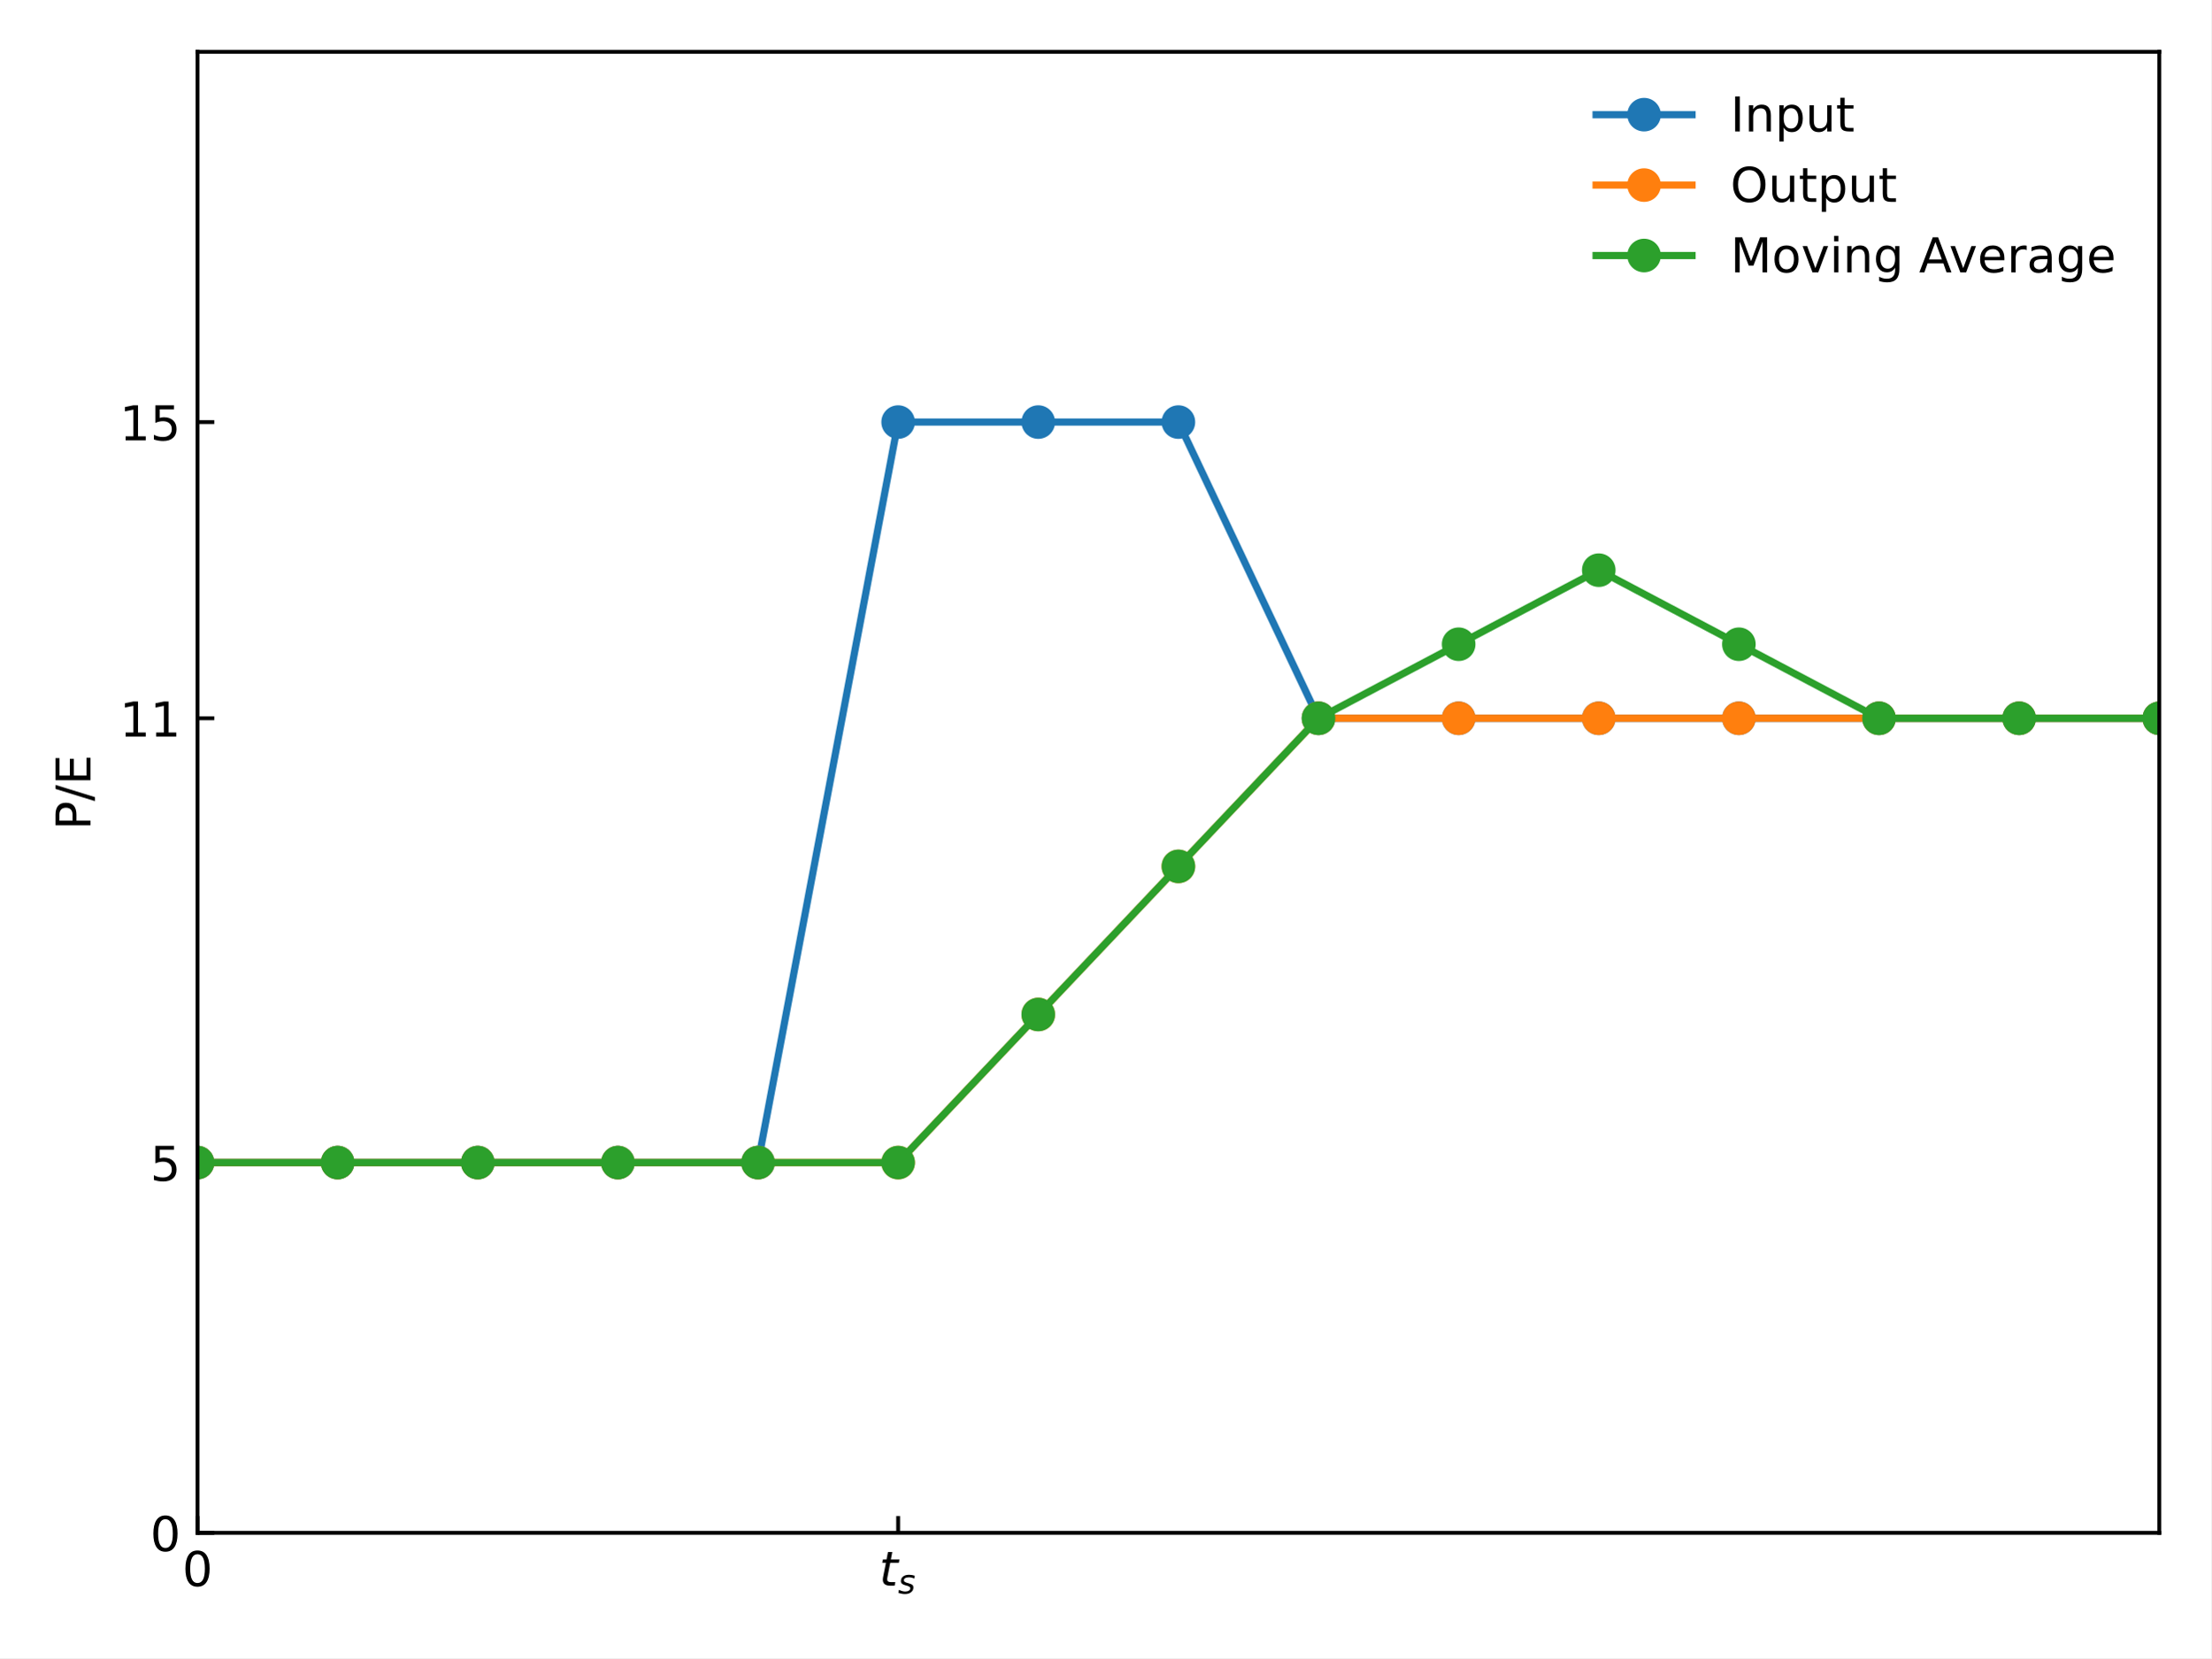
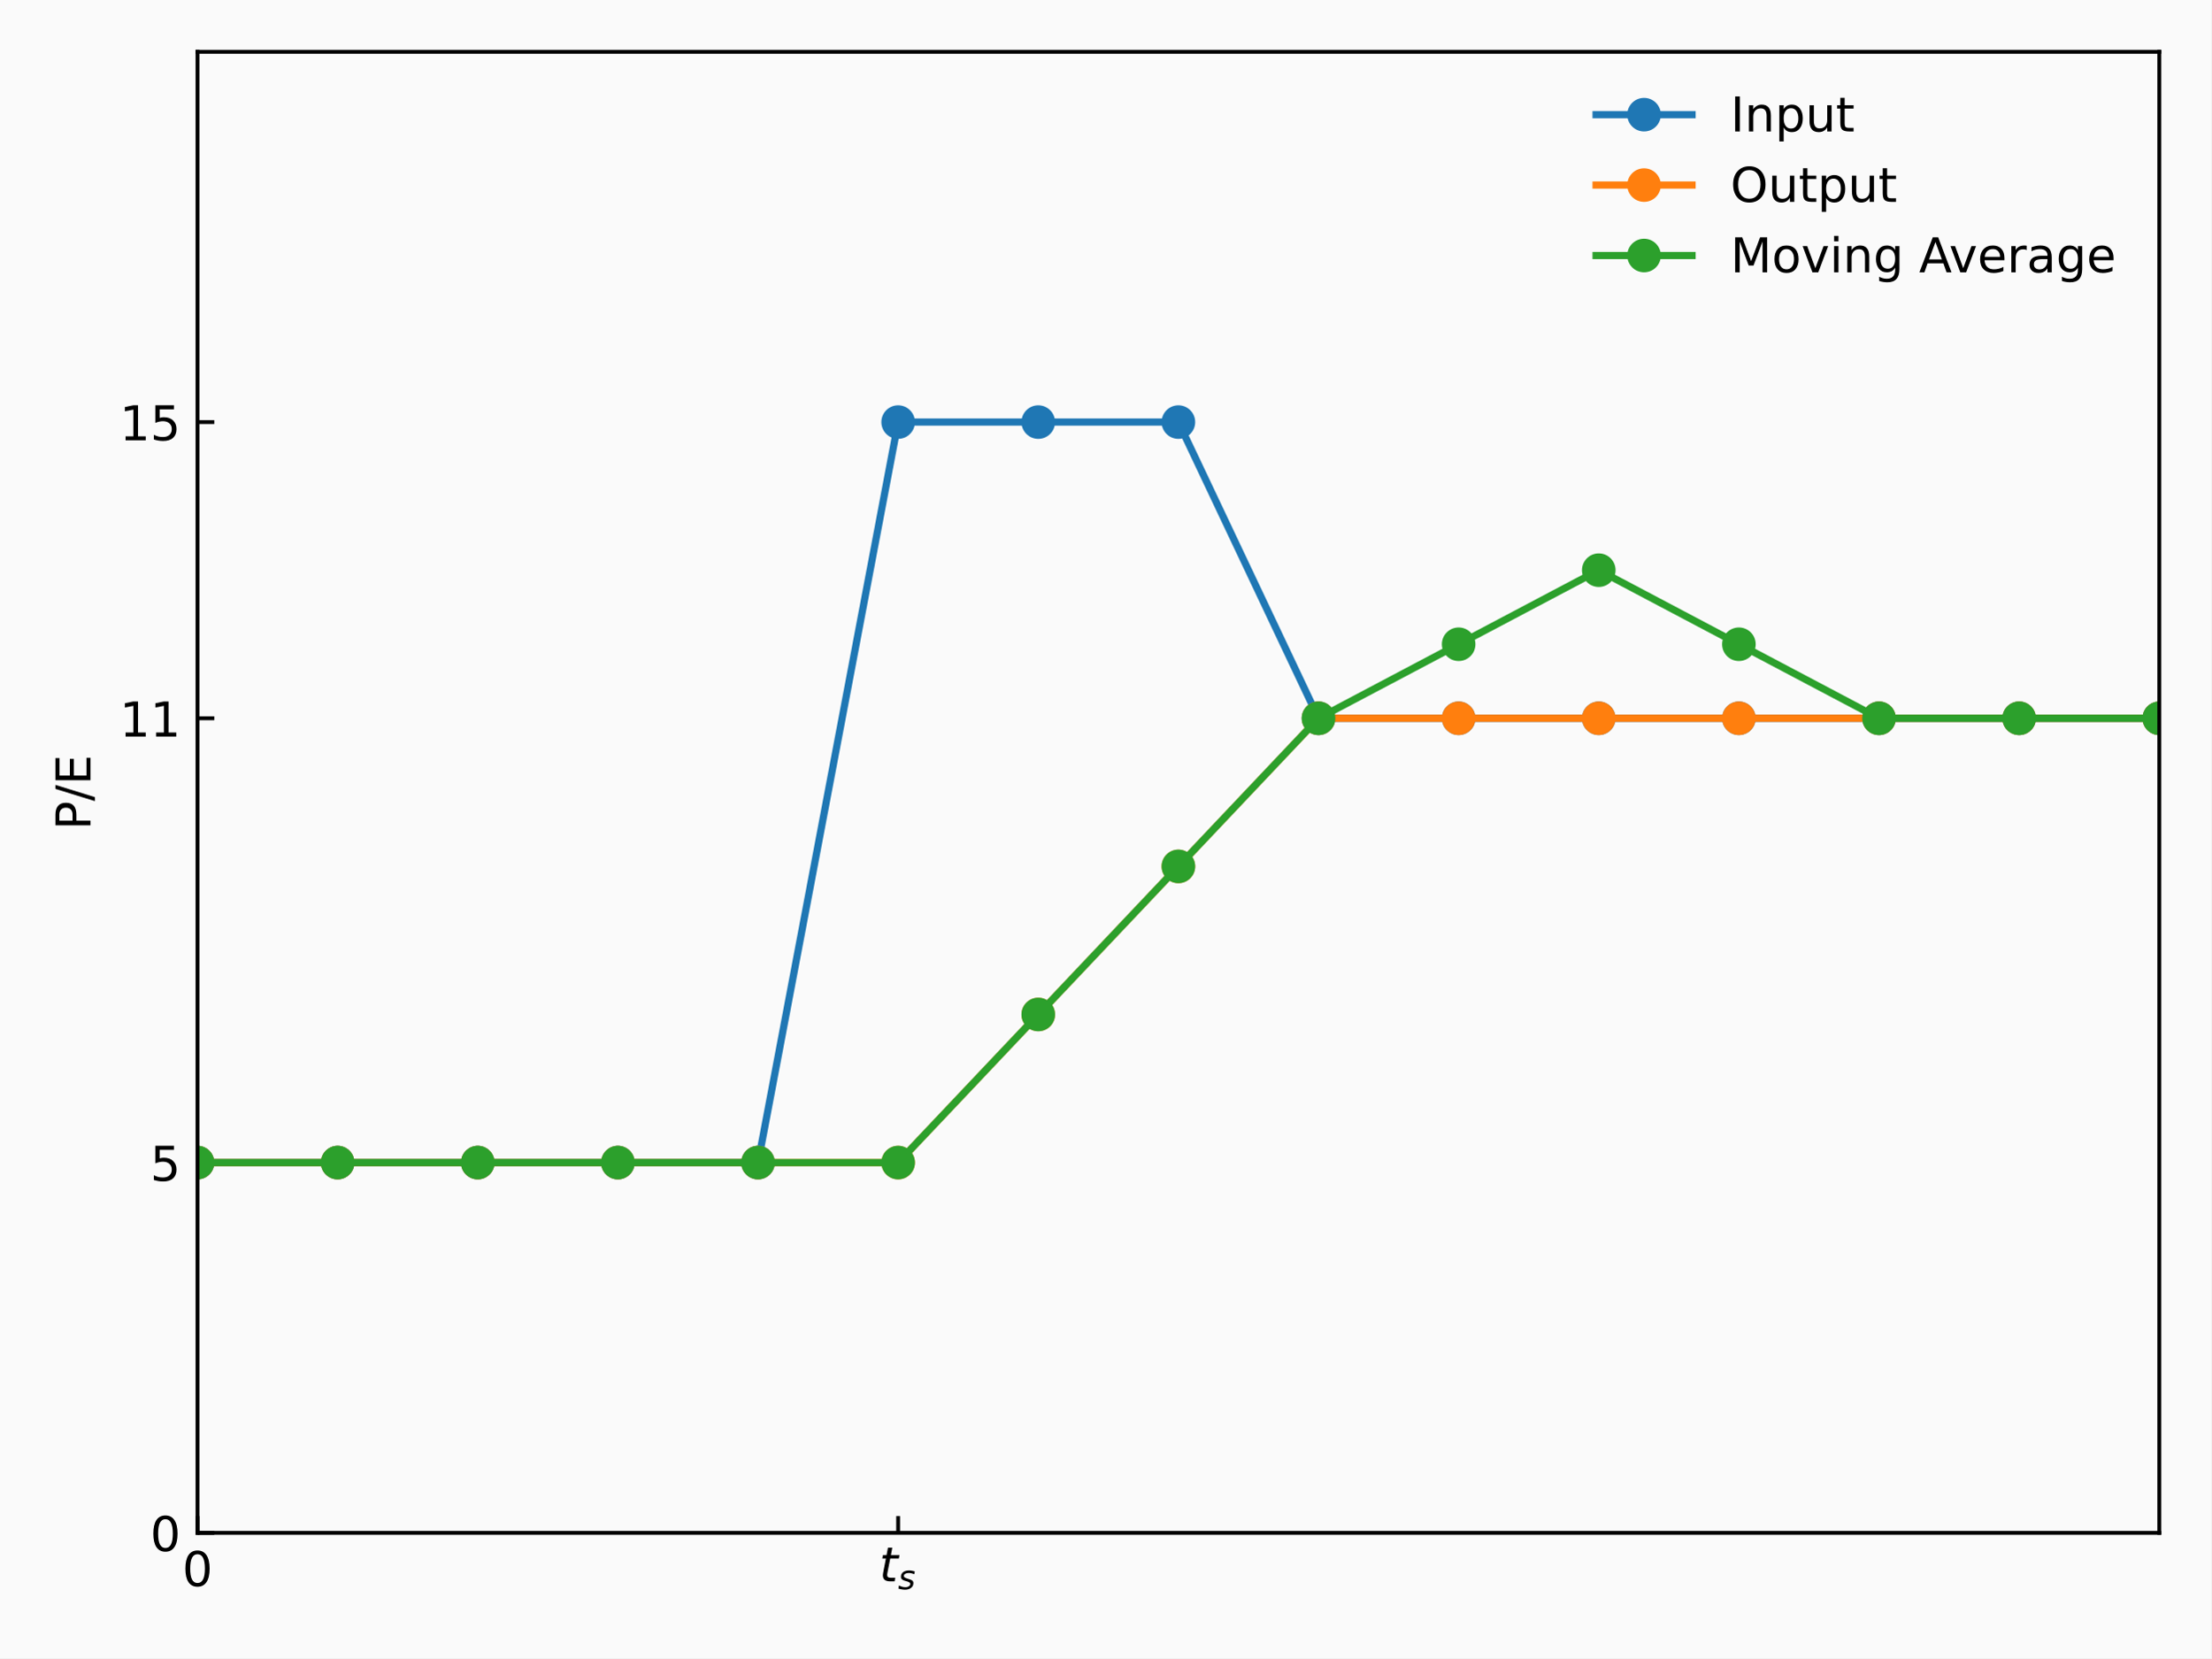
<svg xmlns="http://www.w3.org/2000/svg" xmlns:xlink="http://www.w3.org/1999/xlink" width="460.8pt" height="345.6pt" viewBox="0 0 460.8 345.6" version="1.1">
  <defs>
    <style type="text/css">*{stroke-linejoin: round; stroke-linecap: butt}</style>
  </defs>
  <g id="figure_1">
    <g id="patch_1">
-       <path d="M 0 345.6  L 460.8 345.6  L 460.8 0  L 0 0  z " style="fill: #ffffff" />
+       <path d="M 0 345.6  L 460.8 345.6  L 460.8 0  L 0 0  z " style="fill: #fafafa" />
    </g>
    <g id="axes_1">
      <g id="patch_2">
-         <path d="M 41.16 319.492  L 450 319.492  L 450 10.8  L 41.16 10.8  z " style="fill: #ffffff" />
+         <path d="M 41.16 319.492  L 450 319.492  L 450 10.8  L 41.16 10.8  z " style="fill: #fafafa" />
      </g>
      <g id="matplotlib.axis_1">
        <g id="xtick_1">
          <g id="line2d_1">
            <defs>
-               <path id="mca796ec2cc" d="M 0 0  L 0 -3.5  " style="stroke: #000000; stroke-width: 0.8" />
+               <path id="m28ddc667e0" d="M 0 0  L 0 -3.5  " style="stroke: #000000; stroke-width: 0.8" />
            </defs>
            <g>
-               <use xlink:href="#mca796ec2cc" x="41.16" y="319.492" style="stroke: #000000; stroke-width: 0.8" />
+               <use xlink:href="#m28ddc667e0" x="41.16" y="319.492" style="stroke: #000000; stroke-width: 0.8" />
            </g>
          </g>
          <g id="text_1">
-             <g transform="translate(37.97875 330.5904) scale(0.1 -0.1)">
-               <defs>
-                 <path id="DejaVuSans-30" d="M 2034 4250  Q 1547 4250 1301 3770  Q 1056 3291 1056 2328  Q 1056 1369 1301 889  Q 1547 409 2034 409  Q 2525 409 2770 889  Q 3016 1369 3016 2328  Q 3016 3291 2770 3770  Q 2525 4250 2034 4250  z M 2034 4750  Q 2819 4750 3233 4129  Q 3647 3509 3647 2328  Q 3647 1150 3233 529  Q 2819 -91 2034 -91  Q 1250 -91 836 529  Q 422 1150 422 2328  Q 422 3509 836 4129  Q 1250 4750 2034 4750  z " transform="scale(0.015625)" />
-               </defs>
-               <use xlink:href="#DejaVuSans-30" />
-             </g>
+             <text style="font: 10px 'DejaVu Sans', 'Bitstream Vera Sans', 'Computer Modern Sans Serif', 'Lucida Grande', 'Verdana', 'Geneva', 'Lucid', 'Arial', 'Helvetica', 'Avant Garde', sans-serif; text-anchor: middle" x="41.16" y="330.59" transform="rotate(-0 41.16 330.5904)">0</text>
          </g>
        </g>
        <g id="xtick_2">
          <g id="line2d_2">
            <g>
-               <use xlink:href="#mca796ec2cc" x="187.174" y="319.492" style="stroke: #000000; stroke-width: 0.8" />
+               <use xlink:href="#m28ddc667e0" x="187.174" y="319.492" style="stroke: #000000; stroke-width: 0.8" />
            </g>
          </g>
          <g id="text_2">
-             <g transform="translate(183.2243 330.5904) scale(0.1 -0.1)">
-               <defs>
-                 <path id="DejaVuSans-Oblique-74" d="M 2706 3500  L 2619 3053  L 1472 3053  L 1100 1153  Q 1081 1047 1072 975  Q 1063 903 1063 863  Q 1063 663 1183 572  Q 1303 481 1569 481  L 2150 481  L 2053 0  L 1503 0  Q 991 0 739 200  Q 488 400 488 806  Q 488 878 497 964  Q 506 1050 525 1153  L 897 3053  L 409 3053  L 500 3500  L 978 3500  L 1172 4494  L 1747 4494  L 1556 3500  L 2706 3500  z " transform="scale(0.015625)" />
-                 <path id="DejaVuSans-Oblique-73" d="M 3200 3397  L 3091 2853  Q 2863 2978 2609 3040  Q 2356 3103 2088 3103  Q 1634 3103 1373 2948  Q 1113 2794 1113 2528  Q 1113 2219 1719 2053  Q 1766 2041 1788 2034  L 1972 1978  Q 2547 1819 2739 1644  Q 2931 1469 2931 1166  Q 2931 609 2489 259  Q 2047 -91 1331 -91  Q 1053 -91 747 -37  Q 441 16 72 128  L 184 722  Q 500 559 806 475  Q 1113 391 1394 391  Q 1816 391 2080 572  Q 2344 753 2344 1031  Q 2344 1331 1650 1516  L 1591 1531  L 1394 1581  Q 956 1697 753 1886  Q 550 2075 550 2369  Q 550 2928 970 3256  Q 1391 3584 2113 3584  Q 2397 3584 2667 3537  Q 2938 3491 3200 3397  z " transform="scale(0.015625)" />
-               </defs>
-               <use xlink:href="#DejaVuSans-Oblique-74" transform="translate(0 0.78125)" />
-               <use xlink:href="#DejaVuSans-Oblique-73" transform="translate(39.20898 -15.625) scale(0.7)" />
+             <g transform="translate(183.2243 330.5904)">
+               <text>
+                 <tspan style="font: oblique 10px 'DejaVu Sans'" x="0" y="-0.984">t</tspan>
+                 <tspan style="font: oblique 7px 'DejaVu Sans'" x="3.921" y="0.656">s</tspan>
+               </text>
            </g>
          </g>
        </g>
      </g>
      <g id="matplotlib.axis_2">
        <g id="ytick_1">
          <g id="line2d_3">
            <defs>
-               <path id="m7052600138" d="M 0 0  L 3.5 0  " style="stroke: #000000; stroke-width: 0.8" />
+               <path id="mb632b00490" d="M 0 0  L 3.5 0  " style="stroke: #000000; stroke-width: 0.8" />
            </defs>
            <g>
-               <use xlink:href="#m7052600138" x="41.16" y="319.492" style="stroke: #000000; stroke-width: 0.8" />
+               <use xlink:href="#mb632b00490" x="41.16" y="319.492" style="stroke: #000000; stroke-width: 0.8" />
            </g>
          </g>
          <g id="text_3">
-             <g transform="translate(31.2975 323.2912) scale(0.1 -0.1)">
-               <use xlink:href="#DejaVuSans-30" />
-             </g>
+             <text style="font: 10px 'DejaVu Sans', 'Bitstream Vera Sans', 'Computer Modern Sans Serif', 'Lucida Grande', 'Verdana', 'Geneva', 'Lucid', 'Arial', 'Helvetica', 'Avant Garde', sans-serif; text-anchor: end" x="37.66" y="323.291" transform="rotate(-0 37.66 323.2912)">0</text>
          </g>
        </g>
        <g id="ytick_2">
          <g id="line2d_4">
            <g>
-               <use xlink:href="#m7052600138" x="41.16" y="242.319" style="stroke: #000000; stroke-width: 0.8" />
+               <use xlink:href="#mb632b00490" x="41.16" y="242.319" style="stroke: #000000; stroke-width: 0.8" />
            </g>
          </g>
          <g id="text_4">
-             <g transform="translate(31.2975 246.1182) scale(0.1 -0.1)">
-               <defs>
-                 <path id="DejaVuSans-35" d="M 691 4666  L 3169 4666  L 3169 4134  L 1269 4134  L 1269 2991  Q 1406 3038 1543 3061  Q 1681 3084 1819 3084  Q 2600 3084 3056 2656  Q 3513 2228 3513 1497  Q 3513 744 3044 326  Q 2575 -91 1722 -91  Q 1428 -91 1123 -41  Q 819 9 494 109  L 494 744  Q 775 591 1075 516  Q 1375 441 1709 441  Q 2250 441 2565 725  Q 2881 1009 2881 1497  Q 2881 1984 2565 2268  Q 2250 2553 1709 2553  Q 1456 2553 1204 2497  Q 953 2441 691 2322  L 691 4666  z " transform="scale(0.015625)" />
-               </defs>
-               <use xlink:href="#DejaVuSans-35" />
-             </g>
+             <text style="font: 10px 'DejaVu Sans', 'Bitstream Vera Sans', 'Computer Modern Sans Serif', 'Lucida Grande', 'Verdana', 'Geneva', 'Lucid', 'Arial', 'Helvetica', 'Avant Garde', sans-serif; text-anchor: end" x="37.66" y="246.118" transform="rotate(-0 37.66 246.1182)">5</text>
          </g>
        </g>
        <g id="ytick_3">
          <g id="line2d_5">
            <g>
-               <use xlink:href="#m7052600138" x="41.16" y="149.711" style="stroke: #000000; stroke-width: 0.8" />
+               <use xlink:href="#mb632b00490" x="41.16" y="149.711" style="stroke: #000000; stroke-width: 0.8" />
            </g>
          </g>
          <g id="text_5">
-             <g transform="translate(24.935 153.5106) scale(0.1 -0.1)">
-               <defs>
-                 <path id="DejaVuSans-31" d="M 794 531  L 1825 531  L 1825 4091  L 703 3866  L 703 4441  L 1819 4666  L 2450 4666  L 2450 531  L 3481 531  L 3481 0  L 794 0  L 794 531  z " transform="scale(0.015625)" />
-               </defs>
-               <use xlink:href="#DejaVuSans-31" />
-               <use xlink:href="#DejaVuSans-31" x="63.623" />
-             </g>
+             <text style="font: 10px 'DejaVu Sans', 'Bitstream Vera Sans', 'Computer Modern Sans Serif', 'Lucida Grande', 'Verdana', 'Geneva', 'Lucid', 'Arial', 'Helvetica', 'Avant Garde', sans-serif; text-anchor: end" x="37.66" y="153.511" transform="rotate(-0 37.66 153.5106)">11</text>
          </g>
        </g>
        <g id="ytick_4">
          <g id="line2d_6">
            <g>
-               <use xlink:href="#m7052600138" x="41.16" y="87.973" style="stroke: #000000; stroke-width: 0.8" />
+               <use xlink:href="#mb632b00490" x="41.16" y="87.973" style="stroke: #000000; stroke-width: 0.8" />
            </g>
          </g>
          <g id="text_6">
-             <g transform="translate(24.935 91.77222) scale(0.1 -0.1)">
-               <use xlink:href="#DejaVuSans-31" />
-               <use xlink:href="#DejaVuSans-35" x="63.623" />
-             </g>
+             <text style="font: 10px 'DejaVu Sans', 'Bitstream Vera Sans', 'Computer Modern Sans Serif', 'Lucida Grande', 'Verdana', 'Geneva', 'Lucid', 'Arial', 'Helvetica', 'Avant Garde', sans-serif; text-anchor: end" x="37.66" y="91.772" transform="rotate(-0 37.66 91.77222)">15</text>
          </g>
        </g>
        <g id="text_7">
-           <g transform="translate(18.85531 173.0046) rotate(-90) scale(0.1 -0.1)">
-             <defs>
-               <path id="DejaVuSans-50" d="M 1259 4147  L 1259 2394  L 2053 2394  Q 2494 2394 2734 2622  Q 2975 2850 2975 3272  Q 2975 3691 2734 3919  Q 2494 4147 2053 4147  L 1259 4147  z M 628 4666  L 2053 4666  Q 2838 4666 3239 4311  Q 3641 3956 3641 3272  Q 3641 2581 3239 2228  Q 2838 1875 2053 1875  L 1259 1875  L 1259 0  L 628 0  L 628 4666  z " transform="scale(0.015625)" />
-               <path id="DejaVuSans-2f" d="M 1625 4666  L 2156 4666  L 531 -594  L 0 -594  L 1625 4666  z " transform="scale(0.015625)" />
-               <path id="DejaVuSans-45" d="M 628 4666  L 3578 4666  L 3578 4134  L 1259 4134  L 1259 2753  L 3481 2753  L 3481 2222  L 1259 2222  L 1259 531  L 3634 531  L 3634 0  L 628 0  L 628 4666  z " transform="scale(0.015625)" />
-             </defs>
-             <use xlink:href="#DejaVuSans-50" />
-             <use xlink:href="#DejaVuSans-2f" x="60.303" />
-             <use xlink:href="#DejaVuSans-45" x="93.994" />
-           </g>
+           <text style="font: 10px 'DejaVu Sans', 'Bitstream Vera Sans', 'Computer Modern Sans Serif', 'Lucida Grande', 'Verdana', 'Geneva', 'Lucid', 'Arial', 'Helvetica', 'Avant Garde', sans-serif; text-anchor: middle" x="18.855" y="165.146" transform="rotate(-90 18.85531 165.146)">P/E</text>
        </g>
      </g>
      <g id="line2d_7">
-         <path d="M 41.16 242.319  L 70.363 242.319  L 99.566 242.319  L 128.769 242.319  L 157.971 242.319  L 187.174 87.973  L 216.377 87.973  L 245.58 87.973  L 274.783 149.711  L 303.986 149.711  L 333.189 149.711  L 362.391 149.711  L 391.594 149.711  L 420.797 149.711  L 450 149.711  " clip-path="url(#p5ae57cd24d)" style="fill: none; stroke: #1f77b4; stroke-width: 1.5; stroke-linecap: square" />
+         <path d="M 41.16 242.319  L 70.363 242.319  L 99.566 242.319  L 128.769 242.319  L 157.971 242.319  L 187.174 87.973  L 216.377 87.973  L 245.58 87.973  L 274.783 149.711  L 303.986 149.711  L 333.189 149.711  L 362.391 149.711  L 391.594 149.711  L 420.797 149.711  L 450 149.711  " clip-path="url(#p88c26fa566)" style="fill: none; stroke: #1f77b4; stroke-width: 1.5; stroke-linecap: square" />
        <defs>
-           <path id="m2de7bbaa84" d="M 0 3  C 0.796 3 1.559 2.684 2.121 2.121  C 2.684 1.559 3 0.796 3 0  C 3 -0.796 2.684 -1.559 2.121 -2.121  C 1.559 -2.684 0.796 -3 0 -3  C -0.796 -3 -1.559 -2.684 -2.121 -2.121  C -2.684 -1.559 -3 -0.796 -3 0  C -3 0.796 -2.684 1.559 -2.121 2.121  C -1.559 2.684 -0.796 3 0 3  z " style="stroke: #1f77b4" />
+           <path id="m0358df6562" d="M 0 3  C 0.796 3 1.559 2.684 2.121 2.121  C 2.684 1.559 3 0.796 3 0  C 3 -0.796 2.684 -1.559 2.121 -2.121  C 1.559 -2.684 0.796 -3 0 -3  C -0.796 -3 -1.559 -2.684 -2.121 -2.121  C -2.684 -1.559 -3 -0.796 -3 0  C -3 0.796 -2.684 1.559 -2.121 2.121  C -1.559 2.684 -0.796 3 0 3  z " style="stroke: #1f77b4" />
        </defs>
-         <g clip-path="url(#p5ae57cd24d)">
-           <use xlink:href="#m2de7bbaa84" x="41.16" y="242.319" style="fill: #1f77b4; stroke: #1f77b4" />
-           <use xlink:href="#m2de7bbaa84" x="70.363" y="242.319" style="fill: #1f77b4; stroke: #1f77b4" />
-           <use xlink:href="#m2de7bbaa84" x="99.566" y="242.319" style="fill: #1f77b4; stroke: #1f77b4" />
-           <use xlink:href="#m2de7bbaa84" x="128.769" y="242.319" style="fill: #1f77b4; stroke: #1f77b4" />
-           <use xlink:href="#m2de7bbaa84" x="157.971" y="242.319" style="fill: #1f77b4; stroke: #1f77b4" />
-           <use xlink:href="#m2de7bbaa84" x="187.174" y="87.973" style="fill: #1f77b4; stroke: #1f77b4" />
-           <use xlink:href="#m2de7bbaa84" x="216.377" y="87.973" style="fill: #1f77b4; stroke: #1f77b4" />
-           <use xlink:href="#m2de7bbaa84" x="245.58" y="87.973" style="fill: #1f77b4; stroke: #1f77b4" />
-           <use xlink:href="#m2de7bbaa84" x="274.783" y="149.711" style="fill: #1f77b4; stroke: #1f77b4" />
-           <use xlink:href="#m2de7bbaa84" x="303.986" y="149.711" style="fill: #1f77b4; stroke: #1f77b4" />
-           <use xlink:href="#m2de7bbaa84" x="333.189" y="149.711" style="fill: #1f77b4; stroke: #1f77b4" />
-           <use xlink:href="#m2de7bbaa84" x="362.391" y="149.711" style="fill: #1f77b4; stroke: #1f77b4" />
-           <use xlink:href="#m2de7bbaa84" x="391.594" y="149.711" style="fill: #1f77b4; stroke: #1f77b4" />
-           <use xlink:href="#m2de7bbaa84" x="420.797" y="149.711" style="fill: #1f77b4; stroke: #1f77b4" />
-           <use xlink:href="#m2de7bbaa84" x="450" y="149.711" style="fill: #1f77b4; stroke: #1f77b4" />
+         <g clip-path="url(#p88c26fa566)">
+           <use xlink:href="#m0358df6562" x="41.16" y="242.319" style="fill: #1f77b4; stroke: #1f77b4" />
+           <use xlink:href="#m0358df6562" x="70.363" y="242.319" style="fill: #1f77b4; stroke: #1f77b4" />
+           <use xlink:href="#m0358df6562" x="99.566" y="242.319" style="fill: #1f77b4; stroke: #1f77b4" />
+           <use xlink:href="#m0358df6562" x="128.769" y="242.319" style="fill: #1f77b4; stroke: #1f77b4" />
+           <use xlink:href="#m0358df6562" x="157.971" y="242.319" style="fill: #1f77b4; stroke: #1f77b4" />
+           <use xlink:href="#m0358df6562" x="187.174" y="87.973" style="fill: #1f77b4; stroke: #1f77b4" />
+           <use xlink:href="#m0358df6562" x="216.377" y="87.973" style="fill: #1f77b4; stroke: #1f77b4" />
+           <use xlink:href="#m0358df6562" x="245.58" y="87.973" style="fill: #1f77b4; stroke: #1f77b4" />
+           <use xlink:href="#m0358df6562" x="274.783" y="149.711" style="fill: #1f77b4; stroke: #1f77b4" />
+           <use xlink:href="#m0358df6562" x="303.986" y="149.711" style="fill: #1f77b4; stroke: #1f77b4" />
+           <use xlink:href="#m0358df6562" x="333.189" y="149.711" style="fill: #1f77b4; stroke: #1f77b4" />
+           <use xlink:href="#m0358df6562" x="362.391" y="149.711" style="fill: #1f77b4; stroke: #1f77b4" />
+           <use xlink:href="#m0358df6562" x="391.594" y="149.711" style="fill: #1f77b4; stroke: #1f77b4" />
+           <use xlink:href="#m0358df6562" x="420.797" y="149.711" style="fill: #1f77b4; stroke: #1f77b4" />
+           <use xlink:href="#m0358df6562" x="450" y="149.711" style="fill: #1f77b4; stroke: #1f77b4" />
        </g>
      </g>
      <g id="line2d_8">
-         <path d="M 41.16 242.319  L 70.363 242.319  L 99.566 242.319  L 128.769 242.319  L 157.971 242.319  L 187.174 242.319  L 216.377 211.45  L 245.58 180.581  L 274.783 149.711  L 303.986 149.711  L 333.189 149.711  L 362.391 149.711  L 391.594 149.711  L 420.797 149.711  L 450 149.711  " clip-path="url(#p5ae57cd24d)" style="fill: none; stroke: #ff7f0e; stroke-width: 1.5; stroke-linecap: square" />
+         <path d="M 41.16 242.319  L 70.363 242.319  L 99.566 242.319  L 128.769 242.319  L 157.971 242.319  L 187.174 242.319  L 216.377 211.45  L 245.58 180.581  L 274.783 149.711  L 303.986 149.711  L 333.189 149.711  L 362.391 149.711  L 391.594 149.711  L 420.797 149.711  L 450 149.711  " clip-path="url(#p88c26fa566)" style="fill: none; stroke: #ff7f0e; stroke-width: 1.5; stroke-linecap: square" />
        <defs>
-           <path id="maba4fdf89d" d="M 0 3  C 0.796 3 1.559 2.684 2.121 2.121  C 2.684 1.559 3 0.796 3 0  C 3 -0.796 2.684 -1.559 2.121 -2.121  C 1.559 -2.684 0.796 -3 0 -3  C -0.796 -3 -1.559 -2.684 -2.121 -2.121  C -2.684 -1.559 -3 -0.796 -3 0  C -3 0.796 -2.684 1.559 -2.121 2.121  C -1.559 2.684 -0.796 3 0 3  z " style="stroke: #ff7f0e" />
+           <path id="m3790a45b88" d="M 0 3  C 0.796 3 1.559 2.684 2.121 2.121  C 2.684 1.559 3 0.796 3 0  C 3 -0.796 2.684 -1.559 2.121 -2.121  C 1.559 -2.684 0.796 -3 0 -3  C -0.796 -3 -1.559 -2.684 -2.121 -2.121  C -2.684 -1.559 -3 -0.796 -3 0  C -3 0.796 -2.684 1.559 -2.121 2.121  C -1.559 2.684 -0.796 3 0 3  z " style="stroke: #ff7f0e" />
        </defs>
-         <g clip-path="url(#p5ae57cd24d)">
-           <use xlink:href="#maba4fdf89d" x="41.16" y="242.319" style="fill: #ff7f0e; stroke: #ff7f0e" />
-           <use xlink:href="#maba4fdf89d" x="70.363" y="242.319" style="fill: #ff7f0e; stroke: #ff7f0e" />
-           <use xlink:href="#maba4fdf89d" x="99.566" y="242.319" style="fill: #ff7f0e; stroke: #ff7f0e" />
-           <use xlink:href="#maba4fdf89d" x="128.769" y="242.319" style="fill: #ff7f0e; stroke: #ff7f0e" />
-           <use xlink:href="#maba4fdf89d" x="157.971" y="242.319" style="fill: #ff7f0e; stroke: #ff7f0e" />
-           <use xlink:href="#maba4fdf89d" x="187.174" y="242.319" style="fill: #ff7f0e; stroke: #ff7f0e" />
-           <use xlink:href="#maba4fdf89d" x="216.377" y="211.45" style="fill: #ff7f0e; stroke: #ff7f0e" />
-           <use xlink:href="#maba4fdf89d" x="245.58" y="180.581" style="fill: #ff7f0e; stroke: #ff7f0e" />
-           <use xlink:href="#maba4fdf89d" x="274.783" y="149.711" style="fill: #ff7f0e; stroke: #ff7f0e" />
-           <use xlink:href="#maba4fdf89d" x="303.986" y="149.711" style="fill: #ff7f0e; stroke: #ff7f0e" />
-           <use xlink:href="#maba4fdf89d" x="333.189" y="149.711" style="fill: #ff7f0e; stroke: #ff7f0e" />
-           <use xlink:href="#maba4fdf89d" x="362.391" y="149.711" style="fill: #ff7f0e; stroke: #ff7f0e" />
-           <use xlink:href="#maba4fdf89d" x="391.594" y="149.711" style="fill: #ff7f0e; stroke: #ff7f0e" />
-           <use xlink:href="#maba4fdf89d" x="420.797" y="149.711" style="fill: #ff7f0e; stroke: #ff7f0e" />
-           <use xlink:href="#maba4fdf89d" x="450" y="149.711" style="fill: #ff7f0e; stroke: #ff7f0e" />
+         <g clip-path="url(#p88c26fa566)">
+           <use xlink:href="#m3790a45b88" x="41.16" y="242.319" style="fill: #ff7f0e; stroke: #ff7f0e" />
+           <use xlink:href="#m3790a45b88" x="70.363" y="242.319" style="fill: #ff7f0e; stroke: #ff7f0e" />
+           <use xlink:href="#m3790a45b88" x="99.566" y="242.319" style="fill: #ff7f0e; stroke: #ff7f0e" />
+           <use xlink:href="#m3790a45b88" x="128.769" y="242.319" style="fill: #ff7f0e; stroke: #ff7f0e" />
+           <use xlink:href="#m3790a45b88" x="157.971" y="242.319" style="fill: #ff7f0e; stroke: #ff7f0e" />
+           <use xlink:href="#m3790a45b88" x="187.174" y="242.319" style="fill: #ff7f0e; stroke: #ff7f0e" />
+           <use xlink:href="#m3790a45b88" x="216.377" y="211.45" style="fill: #ff7f0e; stroke: #ff7f0e" />
+           <use xlink:href="#m3790a45b88" x="245.58" y="180.581" style="fill: #ff7f0e; stroke: #ff7f0e" />
+           <use xlink:href="#m3790a45b88" x="274.783" y="149.711" style="fill: #ff7f0e; stroke: #ff7f0e" />
+           <use xlink:href="#m3790a45b88" x="303.986" y="149.711" style="fill: #ff7f0e; stroke: #ff7f0e" />
+           <use xlink:href="#m3790a45b88" x="333.189" y="149.711" style="fill: #ff7f0e; stroke: #ff7f0e" />
+           <use xlink:href="#m3790a45b88" x="362.391" y="149.711" style="fill: #ff7f0e; stroke: #ff7f0e" />
+           <use xlink:href="#m3790a45b88" x="391.594" y="149.711" style="fill: #ff7f0e; stroke: #ff7f0e" />
+           <use xlink:href="#m3790a45b88" x="420.797" y="149.711" style="fill: #ff7f0e; stroke: #ff7f0e" />
+           <use xlink:href="#m3790a45b88" x="450" y="149.711" style="fill: #ff7f0e; stroke: #ff7f0e" />
        </g>
      </g>
      <g id="line2d_9">
-         <path d="M 41.16 242.319  L 70.363 242.319  L 99.566 242.319  L 128.769 242.319  L 157.971 242.319  L 187.174 242.319  L 216.377 211.45  L 245.58 180.581  L 274.783 149.711  L 303.986 134.277  L 333.189 118.842  L 362.391 134.277  L 391.594 149.711  L 420.797 149.711  L 450 149.711  " clip-path="url(#p5ae57cd24d)" style="fill: none; stroke: #2ca02c; stroke-width: 1.5; stroke-linecap: square" />
+         <path d="M 41.16 242.319  L 70.363 242.319  L 99.566 242.319  L 128.769 242.319  L 157.971 242.319  L 187.174 242.319  L 216.377 211.45  L 245.58 180.581  L 274.783 149.711  L 303.986 134.277  L 333.189 118.842  L 362.391 134.277  L 391.594 149.711  L 420.797 149.711  L 450 149.711  " clip-path="url(#p88c26fa566)" style="fill: none; stroke: #2ca02c; stroke-width: 1.5; stroke-linecap: square" />
        <defs>
-           <path id="m92b4d858f7" d="M 0 3  C 0.796 3 1.559 2.684 2.121 2.121  C 2.684 1.559 3 0.796 3 0  C 3 -0.796 2.684 -1.559 2.121 -2.121  C 1.559 -2.684 0.796 -3 0 -3  C -0.796 -3 -1.559 -2.684 -2.121 -2.121  C -2.684 -1.559 -3 -0.796 -3 0  C -3 0.796 -2.684 1.559 -2.121 2.121  C -1.559 2.684 -0.796 3 0 3  z " style="stroke: #2ca02c" />
+           <path id="ma58a5c7589" d="M 0 3  C 0.796 3 1.559 2.684 2.121 2.121  C 2.684 1.559 3 0.796 3 0  C 3 -0.796 2.684 -1.559 2.121 -2.121  C 1.559 -2.684 0.796 -3 0 -3  C -0.796 -3 -1.559 -2.684 -2.121 -2.121  C -2.684 -1.559 -3 -0.796 -3 0  C -3 0.796 -2.684 1.559 -2.121 2.121  C -1.559 2.684 -0.796 3 0 3  z " style="stroke: #2ca02c" />
        </defs>
-         <g clip-path="url(#p5ae57cd24d)">
-           <use xlink:href="#m92b4d858f7" x="41.16" y="242.319" style="fill: #2ca02c; stroke: #2ca02c" />
-           <use xlink:href="#m92b4d858f7" x="70.363" y="242.319" style="fill: #2ca02c; stroke: #2ca02c" />
-           <use xlink:href="#m92b4d858f7" x="99.566" y="242.319" style="fill: #2ca02c; stroke: #2ca02c" />
-           <use xlink:href="#m92b4d858f7" x="128.769" y="242.319" style="fill: #2ca02c; stroke: #2ca02c" />
-           <use xlink:href="#m92b4d858f7" x="157.971" y="242.319" style="fill: #2ca02c; stroke: #2ca02c" />
-           <use xlink:href="#m92b4d858f7" x="187.174" y="242.319" style="fill: #2ca02c; stroke: #2ca02c" />
-           <use xlink:href="#m92b4d858f7" x="216.377" y="211.45" style="fill: #2ca02c; stroke: #2ca02c" />
-           <use xlink:href="#m92b4d858f7" x="245.58" y="180.581" style="fill: #2ca02c; stroke: #2ca02c" />
-           <use xlink:href="#m92b4d858f7" x="274.783" y="149.711" style="fill: #2ca02c; stroke: #2ca02c" />
-           <use xlink:href="#m92b4d858f7" x="303.986" y="134.277" style="fill: #2ca02c; stroke: #2ca02c" />
-           <use xlink:href="#m92b4d858f7" x="333.189" y="118.842" style="fill: #2ca02c; stroke: #2ca02c" />
-           <use xlink:href="#m92b4d858f7" x="362.391" y="134.277" style="fill: #2ca02c; stroke: #2ca02c" />
-           <use xlink:href="#m92b4d858f7" x="391.594" y="149.711" style="fill: #2ca02c; stroke: #2ca02c" />
-           <use xlink:href="#m92b4d858f7" x="420.797" y="149.711" style="fill: #2ca02c; stroke: #2ca02c" />
-           <use xlink:href="#m92b4d858f7" x="450" y="149.711" style="fill: #2ca02c; stroke: #2ca02c" />
+         <g clip-path="url(#p88c26fa566)">
+           <use xlink:href="#ma58a5c7589" x="41.16" y="242.319" style="fill: #2ca02c; stroke: #2ca02c" />
+           <use xlink:href="#ma58a5c7589" x="70.363" y="242.319" style="fill: #2ca02c; stroke: #2ca02c" />
+           <use xlink:href="#ma58a5c7589" x="99.566" y="242.319" style="fill: #2ca02c; stroke: #2ca02c" />
+           <use xlink:href="#ma58a5c7589" x="128.769" y="242.319" style="fill: #2ca02c; stroke: #2ca02c" />
+           <use xlink:href="#ma58a5c7589" x="157.971" y="242.319" style="fill: #2ca02c; stroke: #2ca02c" />
+           <use xlink:href="#ma58a5c7589" x="187.174" y="242.319" style="fill: #2ca02c; stroke: #2ca02c" />
+           <use xlink:href="#ma58a5c7589" x="216.377" y="211.45" style="fill: #2ca02c; stroke: #2ca02c" />
+           <use xlink:href="#ma58a5c7589" x="245.58" y="180.581" style="fill: #2ca02c; stroke: #2ca02c" />
+           <use xlink:href="#ma58a5c7589" x="274.783" y="149.711" style="fill: #2ca02c; stroke: #2ca02c" />
+           <use xlink:href="#ma58a5c7589" x="303.986" y="134.277" style="fill: #2ca02c; stroke: #2ca02c" />
+           <use xlink:href="#ma58a5c7589" x="333.189" y="118.842" style="fill: #2ca02c; stroke: #2ca02c" />
+           <use xlink:href="#ma58a5c7589" x="362.391" y="134.277" style="fill: #2ca02c; stroke: #2ca02c" />
+           <use xlink:href="#ma58a5c7589" x="391.594" y="149.711" style="fill: #2ca02c; stroke: #2ca02c" />
+           <use xlink:href="#ma58a5c7589" x="420.797" y="149.711" style="fill: #2ca02c; stroke: #2ca02c" />
+           <use xlink:href="#ma58a5c7589" x="450" y="149.711" style="fill: #2ca02c; stroke: #2ca02c" />
        </g>
      </g>
      <g id="patch_3">
        <path d="M 41.16 319.492  L 41.16 10.8  " style="fill: none; stroke: #000000; stroke-width: 0.8; stroke-linejoin: miter; stroke-linecap: square" />
      </g>
      <g id="patch_4">
        <path d="M 450 319.492  L 450 10.8  " style="fill: none; stroke: #000000; stroke-width: 0.8; stroke-linejoin: miter; stroke-linecap: square" />
      </g>
      <g id="patch_5">
        <path d="M 41.16 319.492  L 450 319.492  " style="fill: none; stroke: #000000; stroke-width: 0.8; stroke-linejoin: miter; stroke-linecap: square" />
      </g>
      <g id="patch_6">
        <path d="M 41.16 10.8  L 450 10.8  " style="fill: none; stroke: #000000; stroke-width: 0.8; stroke-linejoin: miter; stroke-linecap: square" />
      </g>
      <g id="legend_1">
        <g id="line2d_10">
          <path d="M 332.627 23.898  L 342.627 23.898  L 352.627 23.898  " style="fill: none; stroke: #1f77b4; stroke-width: 1.5; stroke-linecap: square" />
          <g>
-             <use xlink:href="#m2de7bbaa84" x="342.627" y="23.898" style="fill: #1f77b4; stroke: #1f77b4" />
+             <use xlink:href="#m0358df6562" x="342.627" y="23.898" style="fill: #1f77b4; stroke: #1f77b4" />
          </g>
        </g>
        <g id="text_8">
-           <g transform="translate(360.6266 27.39844) scale(0.1 -0.1)">
-             <defs>
-               <path id="DejaVuSans-49" d="M 628 4666  L 1259 4666  L 1259 0  L 628 0  L 628 4666  z " transform="scale(0.015625)" />
-               <path id="DejaVuSans-6e" d="M 3513 2113  L 3513 0  L 2938 0  L 2938 2094  Q 2938 2591 2744 2837  Q 2550 3084 2163 3084  Q 1697 3084 1428 2787  Q 1159 2491 1159 1978  L 1159 0  L 581 0  L 581 3500  L 1159 3500  L 1159 2956  Q 1366 3272 1645 3428  Q 1925 3584 2291 3584  Q 2894 3584 3203 3211  Q 3513 2838 3513 2113  z " transform="scale(0.015625)" />
-               <path id="DejaVuSans-70" d="M 1159 525  L 1159 -1331  L 581 -1331  L 581 3500  L 1159 3500  L 1159 2969  Q 1341 3281 1617 3432  Q 1894 3584 2278 3584  Q 2916 3584 3314 3078  Q 3713 2572 3713 1747  Q 3713 922 3314 415  Q 2916 -91 2278 -91  Q 1894 -91 1617 61  Q 1341 213 1159 525  z M 3116 1747  Q 3116 2381 2855 2742  Q 2594 3103 2138 3103  Q 1681 3103 1420 2742  Q 1159 2381 1159 1747  Q 1159 1113 1420 752  Q 1681 391 2138 391  Q 2594 391 2855 752  Q 3116 1113 3116 1747  z " transform="scale(0.015625)" />
-               <path id="DejaVuSans-75" d="M 544 1381  L 544 3500  L 1119 3500  L 1119 1403  Q 1119 906 1312 657  Q 1506 409 1894 409  Q 2359 409 2629 706  Q 2900 1003 2900 1516  L 2900 3500  L 3475 3500  L 3475 0  L 2900 0  L 2900 538  Q 2691 219 2414 64  Q 2138 -91 1772 -91  Q 1169 -91 856 284  Q 544 659 544 1381  z M 1991 3584  L 1991 3584  z " transform="scale(0.015625)" />
-               <path id="DejaVuSans-74" d="M 1172 4494  L 1172 3500  L 2356 3500  L 2356 3053  L 1172 3053  L 1172 1153  Q 1172 725 1289 603  Q 1406 481 1766 481  L 2356 481  L 2356 0  L 1766 0  Q 1100 0 847 248  Q 594 497 594 1153  L 594 3053  L 172 3053  L 172 3500  L 594 3500  L 594 4494  L 1172 4494  z " transform="scale(0.015625)" />
-             </defs>
-             <use xlink:href="#DejaVuSans-49" />
-             <use xlink:href="#DejaVuSans-6e" x="29.492" />
-             <use xlink:href="#DejaVuSans-70" x="92.871" />
-             <use xlink:href="#DejaVuSans-75" x="156.348" />
-             <use xlink:href="#DejaVuSans-74" x="219.727" />
-           </g>
+           <text style="font: 10px 'DejaVu Sans', 'Bitstream Vera Sans', 'Computer Modern Sans Serif', 'Lucida Grande', 'Verdana', 'Geneva', 'Lucid', 'Arial', 'Helvetica', 'Avant Garde', sans-serif; text-anchor: start" x="360.627" y="27.398" transform="rotate(-0 360.6266 27.39844)">Input</text>
        </g>
        <g id="line2d_11">
          <path d="M 332.627 38.577  L 342.627 38.577  L 352.627 38.577  " style="fill: none; stroke: #ff7f0e; stroke-width: 1.5; stroke-linecap: square" />
          <g>
-             <use xlink:href="#maba4fdf89d" x="342.627" y="38.577" style="fill: #ff7f0e; stroke: #ff7f0e" />
+             <use xlink:href="#m3790a45b88" x="342.627" y="38.577" style="fill: #ff7f0e; stroke: #ff7f0e" />
          </g>
        </g>
        <g id="text_9">
-           <g transform="translate(360.6266 42.07656) scale(0.1 -0.1)">
-             <defs>
-               <path id="DejaVuSans-4f" d="M 2522 4238  Q 1834 4238 1429 3725  Q 1025 3213 1025 2328  Q 1025 1447 1429 934  Q 1834 422 2522 422  Q 3209 422 3611 934  Q 4013 1447 4013 2328  Q 4013 3213 3611 3725  Q 3209 4238 2522 4238  z M 2522 4750  Q 3503 4750 4090 4092  Q 4678 3434 4678 2328  Q 4678 1225 4090 567  Q 3503 -91 2522 -91  Q 1538 -91 948 565  Q 359 1222 359 2328  Q 359 3434 948 4092  Q 1538 4750 2522 4750  z " transform="scale(0.015625)" />
-             </defs>
-             <use xlink:href="#DejaVuSans-4f" />
-             <use xlink:href="#DejaVuSans-75" x="78.711" />
-             <use xlink:href="#DejaVuSans-74" x="142.09" />
-             <use xlink:href="#DejaVuSans-70" x="181.299" />
-             <use xlink:href="#DejaVuSans-75" x="244.775" />
-             <use xlink:href="#DejaVuSans-74" x="308.154" />
-           </g>
+           <text style="font: 10px 'DejaVu Sans', 'Bitstream Vera Sans', 'Computer Modern Sans Serif', 'Lucida Grande', 'Verdana', 'Geneva', 'Lucid', 'Arial', 'Helvetica', 'Avant Garde', sans-serif; text-anchor: start" x="360.627" y="42.077" transform="rotate(-0 360.6266 42.07656)">Output</text>
        </g>
        <g id="line2d_12">
          <path d="M 332.627 53.255  L 342.627 53.255  L 352.627 53.255  " style="fill: none; stroke: #2ca02c; stroke-width: 1.5; stroke-linecap: square" />
          <g>
-             <use xlink:href="#m92b4d858f7" x="342.627" y="53.255" style="fill: #2ca02c; stroke: #2ca02c" />
+             <use xlink:href="#ma58a5c7589" x="342.627" y="53.255" style="fill: #2ca02c; stroke: #2ca02c" />
          </g>
        </g>
        <g id="text_10">
-           <g transform="translate(360.6266 56.75469) scale(0.1 -0.1)">
-             <defs>
-               <path id="DejaVuSans-4d" d="M 628 4666  L 1569 4666  L 2759 1491  L 3956 4666  L 4897 4666  L 4897 0  L 4281 0  L 4281 4097  L 3078 897  L 2444 897  L 1241 4097  L 1241 0  L 628 0  L 628 4666  z " transform="scale(0.015625)" />
-               <path id="DejaVuSans-6f" d="M 1959 3097  Q 1497 3097 1228 2736  Q 959 2375 959 1747  Q 959 1119 1226 758  Q 1494 397 1959 397  Q 2419 397 2687 759  Q 2956 1122 2956 1747  Q 2956 2369 2687 2733  Q 2419 3097 1959 3097  z M 1959 3584  Q 2709 3584 3137 3096  Q 3566 2609 3566 1747  Q 3566 888 3137 398  Q 2709 -91 1959 -91  Q 1206 -91 779 398  Q 353 888 353 1747  Q 353 2609 779 3096  Q 1206 3584 1959 3584  z " transform="scale(0.015625)" />
-               <path id="DejaVuSans-76" d="M 191 3500  L 800 3500  L 1894 563  L 2988 3500  L 3597 3500  L 2284 0  L 1503 0  L 191 3500  z " transform="scale(0.015625)" />
-               <path id="DejaVuSans-69" d="M 603 3500  L 1178 3500  L 1178 0  L 603 0  L 603 3500  z M 603 4863  L 1178 4863  L 1178 4134  L 603 4134  L 603 4863  z " transform="scale(0.015625)" />
-               <path id="DejaVuSans-67" d="M 2906 1791  Q 2906 2416 2648 2759  Q 2391 3103 1925 3103  Q 1463 3103 1205 2759  Q 947 2416 947 1791  Q 947 1169 1205 825  Q 1463 481 1925 481  Q 2391 481 2648 825  Q 2906 1169 2906 1791  z M 3481 434  Q 3481 -459 3084 -895  Q 2688 -1331 1869 -1331  Q 1566 -1331 1297 -1286  Q 1028 -1241 775 -1147  L 775 -588  Q 1028 -725 1275 -790  Q 1522 -856 1778 -856  Q 2344 -856 2625 -561  Q 2906 -266 2906 331  L 2906 616  Q 2728 306 2450 153  Q 2172 0 1784 0  Q 1141 0 747 490  Q 353 981 353 1791  Q 353 2603 747 3093  Q 1141 3584 1784 3584  Q 2172 3584 2450 3431  Q 2728 3278 2906 2969  L 2906 3500  L 3481 3500  L 3481 434  z " transform="scale(0.015625)" />
-               <path id="DejaVuSans-20" transform="scale(0.015625)" />
-               <path id="DejaVuSans-41" d="M 2188 4044  L 1331 1722  L 3047 1722  L 2188 4044  z M 1831 4666  L 2547 4666  L 4325 0  L 3669 0  L 3244 1197  L 1141 1197  L 716 0  L 50 0  L 1831 4666  z " transform="scale(0.015625)" />
-               <path id="DejaVuSans-65" d="M 3597 1894  L 3597 1613  L 953 1613  Q 991 1019 1311 708  Q 1631 397 2203 397  Q 2534 397 2845 478  Q 3156 559 3463 722  L 3463 178  Q 3153 47 2828 -22  Q 2503 -91 2169 -91  Q 1331 -91 842 396  Q 353 884 353 1716  Q 353 2575 817 3079  Q 1281 3584 2069 3584  Q 2775 3584 3186 3129  Q 3597 2675 3597 1894  z M 3022 2063  Q 3016 2534 2758 2815  Q 2500 3097 2075 3097  Q 1594 3097 1305 2825  Q 1016 2553 972 2059  L 3022 2063  z " transform="scale(0.015625)" />
-               <path id="DejaVuSans-72" d="M 2631 2963  Q 2534 3019 2420 3045  Q 2306 3072 2169 3072  Q 1681 3072 1420 2755  Q 1159 2438 1159 1844  L 1159 0  L 581 0  L 581 3500  L 1159 3500  L 1159 2956  Q 1341 3275 1631 3429  Q 1922 3584 2338 3584  Q 2397 3584 2469 3576  Q 2541 3569 2628 3553  L 2631 2963  z " transform="scale(0.015625)" />
-               <path id="DejaVuSans-61" d="M 2194 1759  Q 1497 1759 1228 1600  Q 959 1441 959 1056  Q 959 750 1161 570  Q 1363 391 1709 391  Q 2188 391 2477 730  Q 2766 1069 2766 1631  L 2766 1759  L 2194 1759  z M 3341 1997  L 3341 0  L 2766 0  L 2766 531  Q 2569 213 2275 61  Q 1981 -91 1556 -91  Q 1019 -91 701 211  Q 384 513 384 1019  Q 384 1609 779 1909  Q 1175 2209 1959 2209  L 2766 2209  L 2766 2266  Q 2766 2663 2505 2880  Q 2244 3097 1772 3097  Q 1472 3097 1187 3025  Q 903 2953 641 2809  L 641 3341  Q 956 3463 1253 3523  Q 1550 3584 1831 3584  Q 2591 3584 2966 3190  Q 3341 2797 3341 1997  z " transform="scale(0.015625)" />
-             </defs>
-             <use xlink:href="#DejaVuSans-4d" />
-             <use xlink:href="#DejaVuSans-6f" x="86.279" />
-             <use xlink:href="#DejaVuSans-76" x="147.461" />
-             <use xlink:href="#DejaVuSans-69" x="206.641" />
-             <use xlink:href="#DejaVuSans-6e" x="234.424" />
-             <use xlink:href="#DejaVuSans-67" x="297.803" />
-             <use xlink:href="#DejaVuSans-20" x="361.279" />
-             <use xlink:href="#DejaVuSans-41" x="393.066" />
-             <use xlink:href="#DejaVuSans-76" x="455.6" />
-             <use xlink:href="#DejaVuSans-65" x="514.779" />
-             <use xlink:href="#DejaVuSans-72" x="576.303" />
-             <use xlink:href="#DejaVuSans-61" x="617.416" />
-             <use xlink:href="#DejaVuSans-67" x="678.695" />
-             <use xlink:href="#DejaVuSans-65" x="742.172" />
-           </g>
+           <text style="font: 10px 'DejaVu Sans', 'Bitstream Vera Sans', 'Computer Modern Sans Serif', 'Lucida Grande', 'Verdana', 'Geneva', 'Lucid', 'Arial', 'Helvetica', 'Avant Garde', sans-serif; text-anchor: start" x="360.627" y="56.755" transform="rotate(-0 360.6266 56.75469)">Moving Average</text>
        </g>
      </g>
    </g>
  </g>
  <defs>
-     <clipPath id="p5ae57cd24d">
+     <clipPath id="p88c26fa566">
      <rect x="41.16" y="10.8" width="408.84" height="308.692" />
    </clipPath>
  </defs>
</svg>
